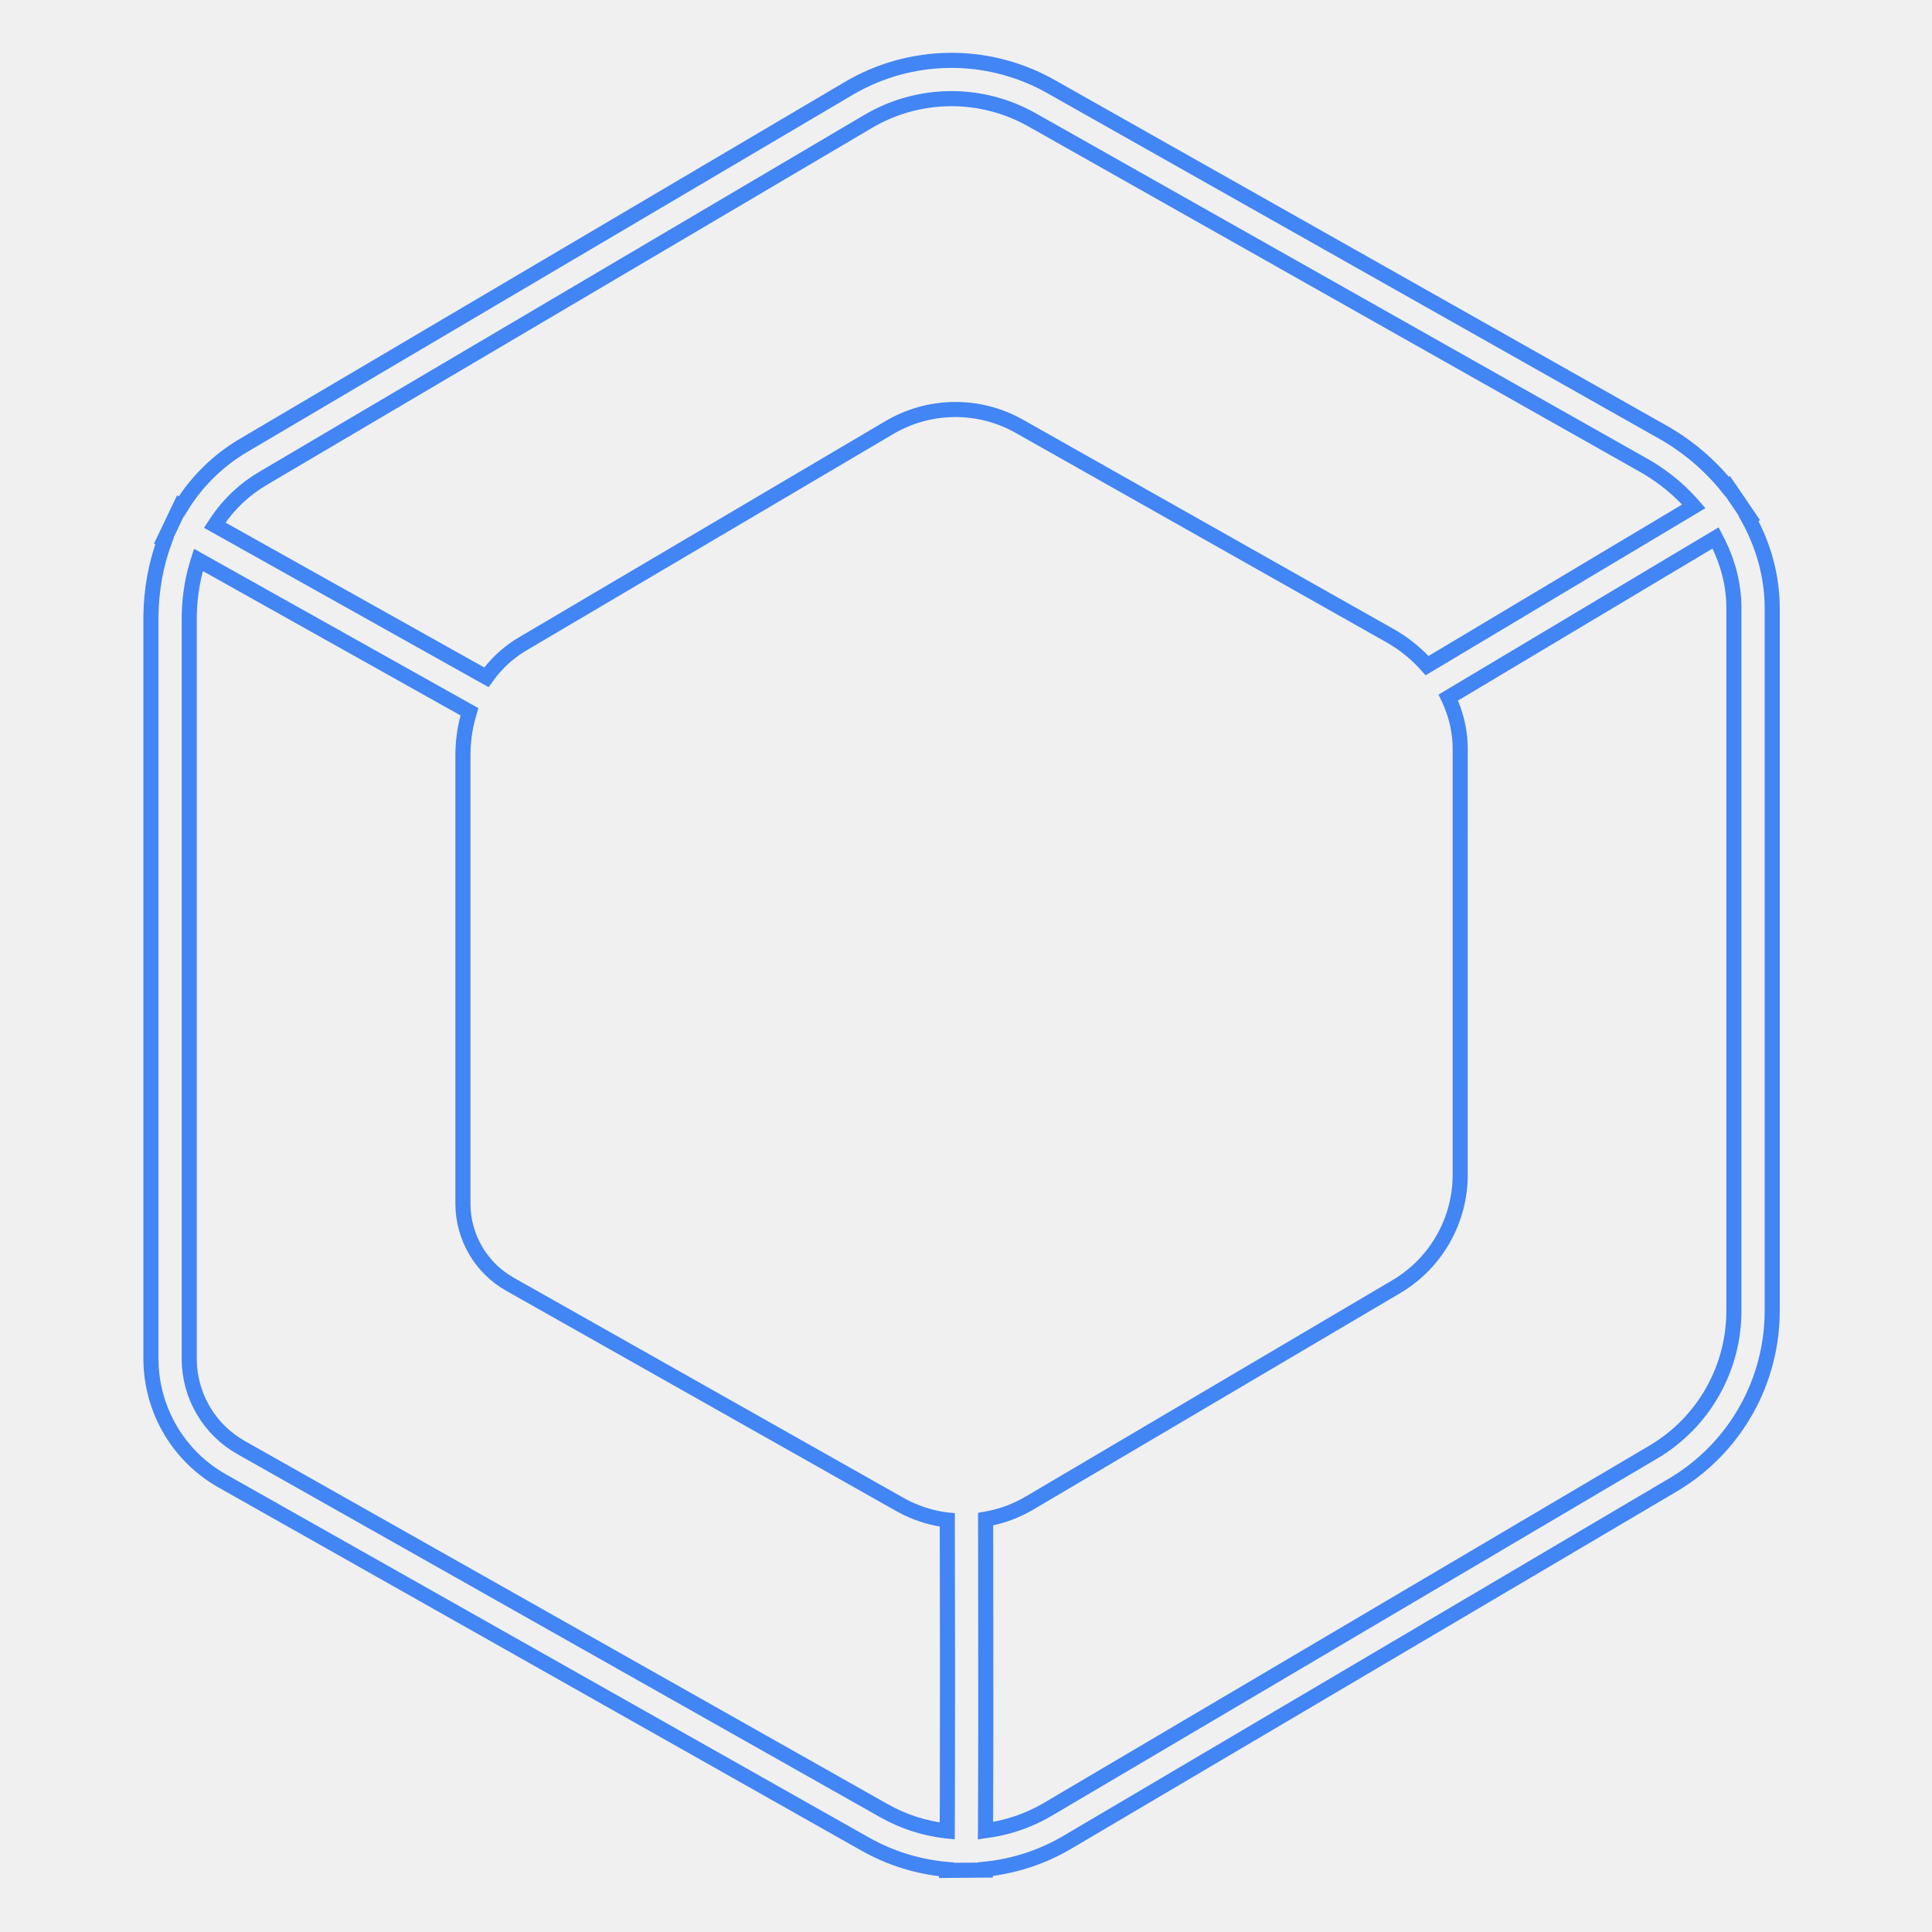
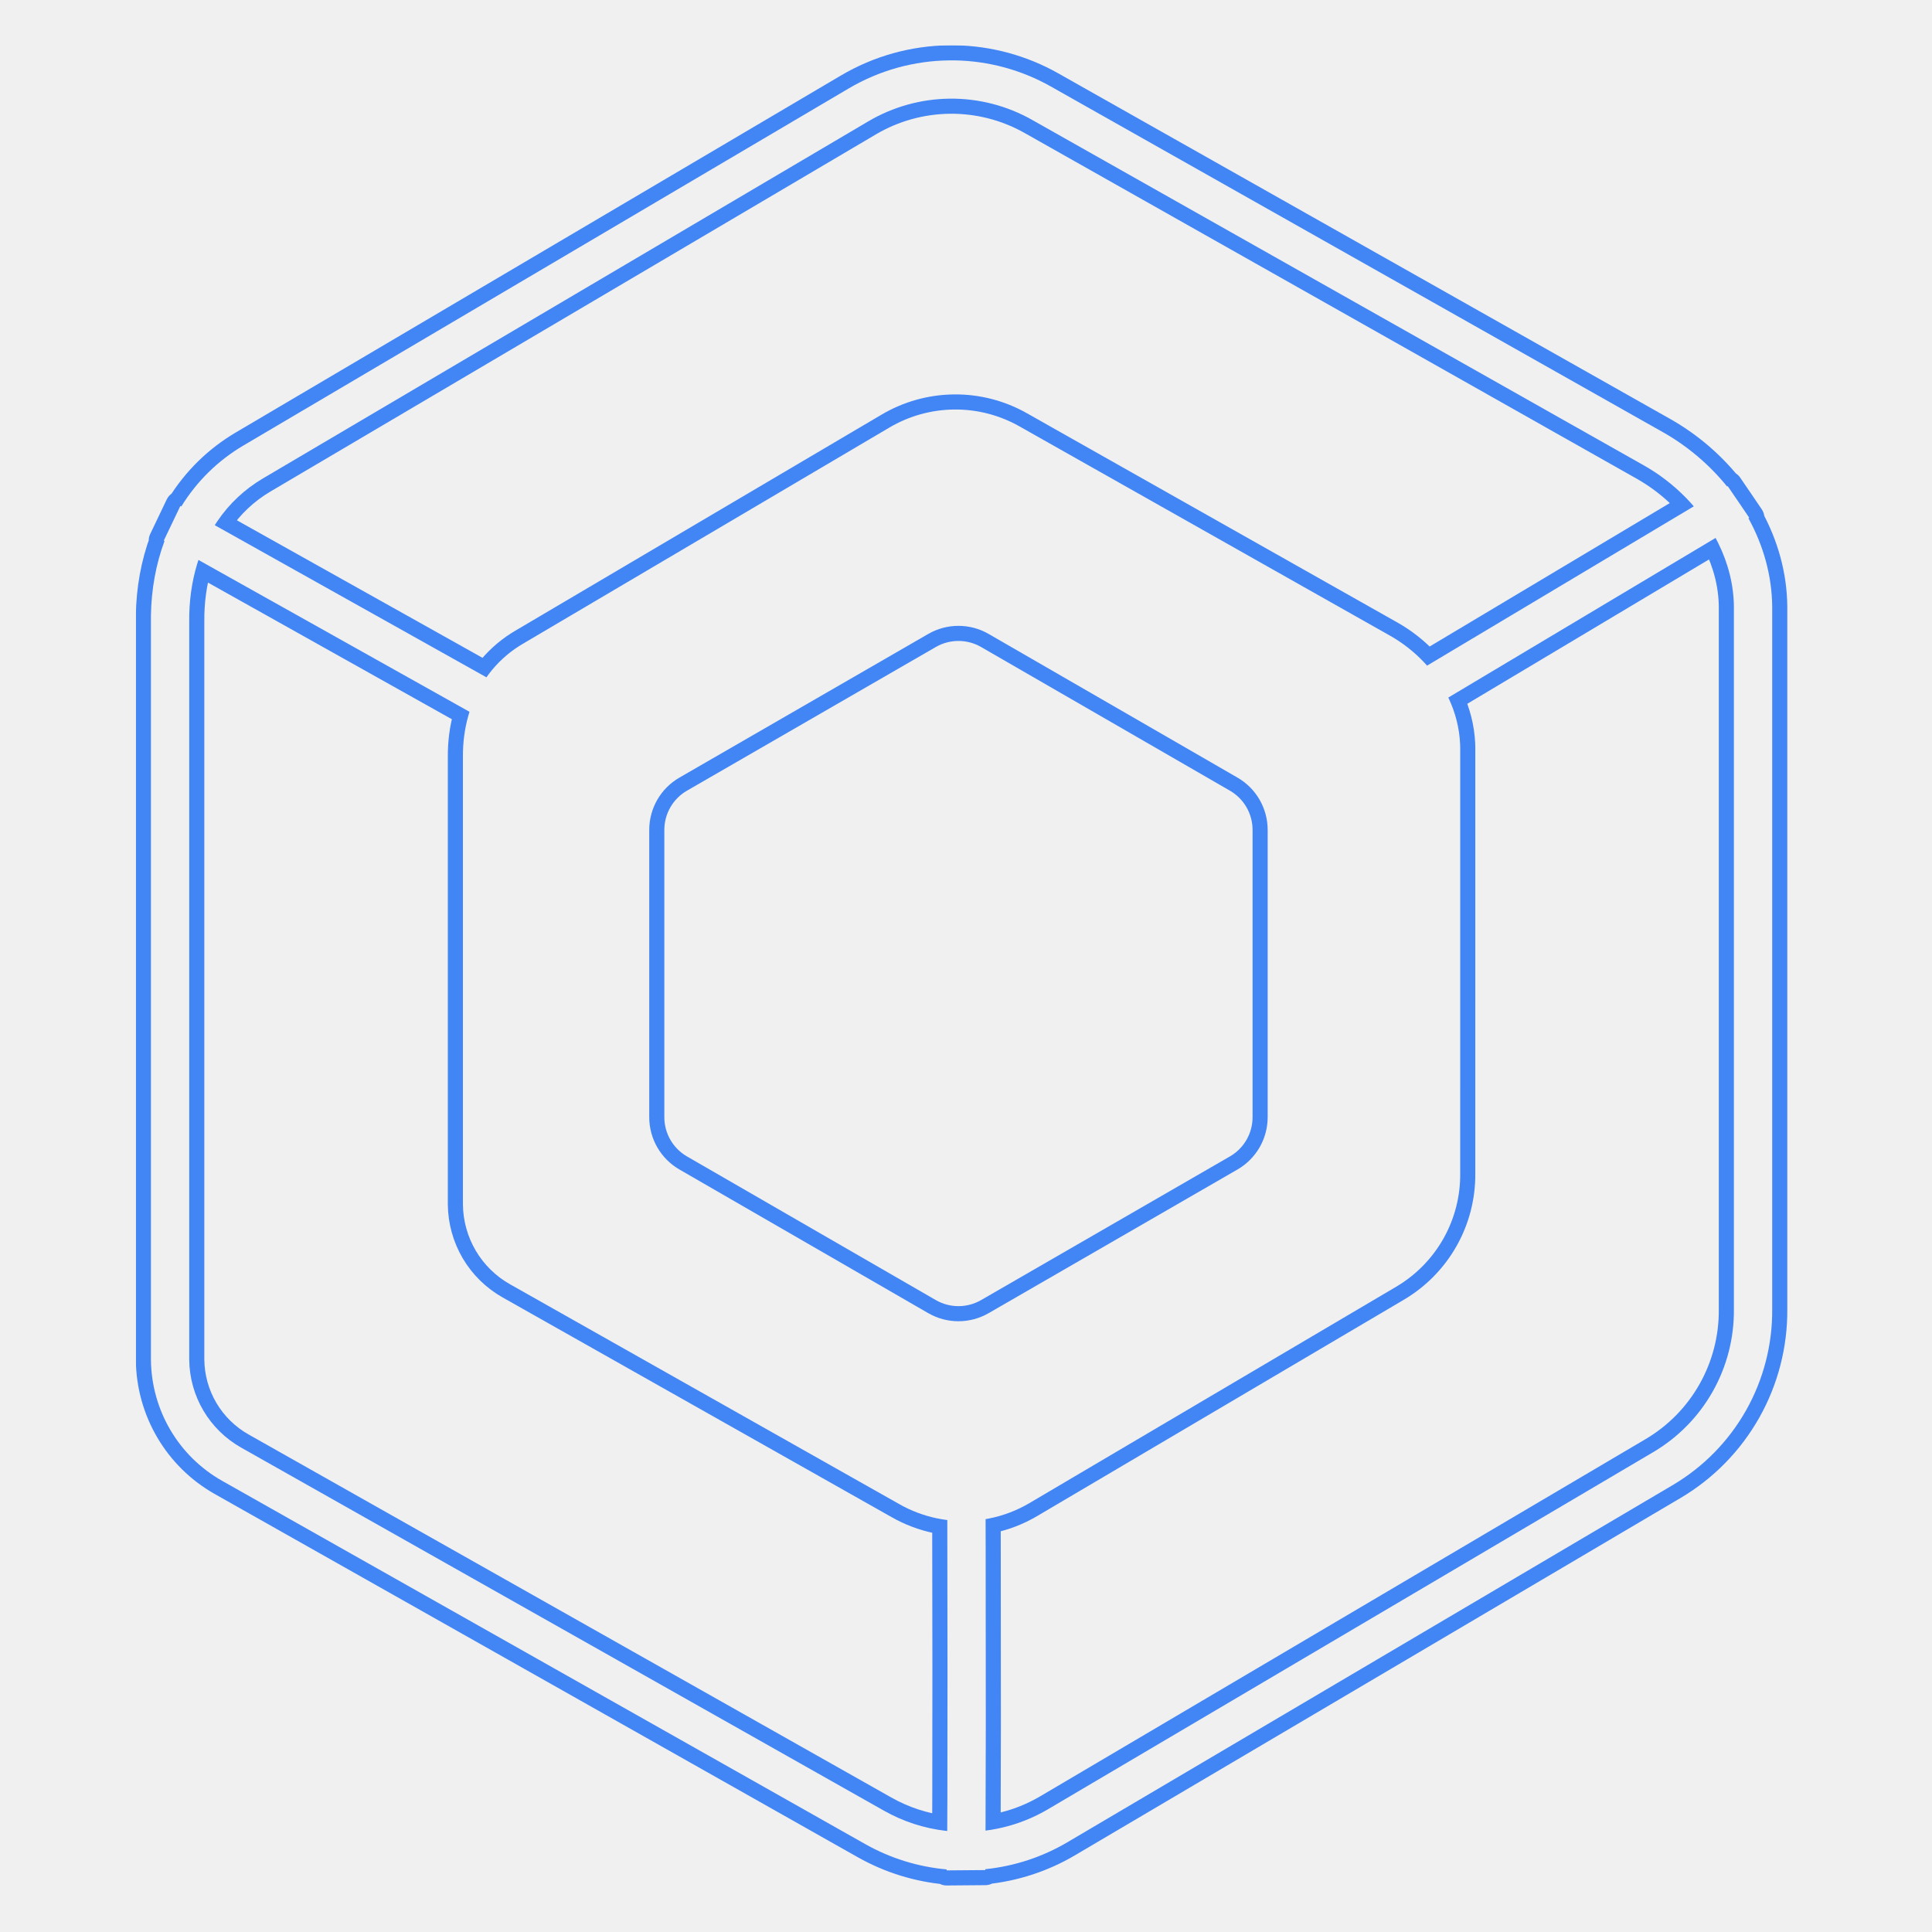
<svg xmlns="http://www.w3.org/2000/svg" width="128" height="128" viewBox="0 0 128 128" fill="none">
-   <path d="M63.26 4C65.492 4.038 67.679 4.633 69.623 5.731L110.166 28.629C111.798 29.552 113.242 30.774 114.424 32.23L114.465 32.206L115.069 33.092L115.14 33.194L115.894 34.306L115.84 34.338C116.842 36.162 117.392 38.152 117.413 40.177V86.725C117.434 89.077 116.837 91.392 115.681 93.44C114.524 95.487 112.849 97.195 110.824 98.39L70.721 122.052C69.058 123.034 67.202 123.643 65.28 123.838L65.28 123.897L62.715 123.918L62.716 123.854C60.821 123.684 58.983 123.112 57.326 122.177L14.729 98.116C11.834 96.486 10.034 93.433 10 90.096V40.8C10.024 39.061 10.327 37.383 10.9 35.84L10.853 35.813L11.95 33.519L12.012 33.554C13.033 31.892 14.444 30.507 16.124 29.517L56.228 5.86C58.253 4.664 60.557 4.022 62.909 4H63.26ZM13.147 37.097L13.057 37.383C12.7 38.564 12.524 39.84 12.537 41.17V90.084C12.548 91.271 12.872 92.434 13.475 93.456C14.079 94.478 14.941 95.323 15.975 95.906L58.574 119.968C59.836 120.68 61.228 121.133 62.667 121.299L62.756 121.308L62.766 119.238L62.774 110.559L62.761 100.706L62.703 100.701C61.822 100.584 60.964 100.332 60.16 99.953L59.86 99.805L59.596 99.661L33.788 85.085C32.851 84.556 32.069 83.79 31.521 82.862C30.973 81.931 30.679 80.872 30.67 79.792L30.67 50.163C30.661 49.22 30.779 48.301 31.023 47.435L31.105 47.158L13.147 37.097ZM113.661 35.64L95.954 46.215L95.993 46.296C96.431 47.239 96.686 48.243 96.735 49.269L96.743 49.549L96.742 77.745C96.757 79.257 96.373 80.747 95.629 82.064C94.885 83.38 93.808 84.478 92.505 85.247L68.21 99.58C67.374 100.074 66.46 100.422 65.507 100.608L65.299 100.646L65.303 102.65L65.312 114.264L65.295 121.084L65.292 121.282L65.672 121.228C66.887 121.03 68.059 120.627 69.138 120.034L69.432 119.867L109.535 96.205C111.177 95.236 112.534 93.853 113.471 92.193C114.41 90.529 114.894 88.648 114.875 86.737L114.875 40.189C114.861 38.751 114.499 37.314 113.828 35.963L113.661 35.64ZM62.933 6.536C61.027 6.555 59.159 7.075 57.517 8.045L17.414 31.701C16.212 32.409 15.184 33.374 14.402 34.529L14.228 34.795L32.228 44.874L32.414 44.619C32.962 43.904 33.63 43.29 34.39 42.806L34.626 42.661L58.921 28.328C60.224 27.558 61.705 27.146 63.218 27.131C64.73 27.116 66.22 27.5 67.537 28.245L92.098 42.118C92.947 42.598 93.717 43.205 94.382 43.917L94.547 44.1L112.218 33.546L112.024 33.325C111.203 32.418 110.254 31.637 109.206 31.006L108.918 30.838L68.375 7.94C66.716 7.002 64.839 6.518 62.933 6.536Z" stroke="#4285F4" />
+   <mask id="path-1-outside-1_3_10" maskUnits="userSpaceOnUse" x="9" y="3" width="110" height="122" fill="black">
+     <rect fill="white" x="9" y="3" width="110" height="122" />
+     <path d="M63.26 4C65.492 4.038 67.679 4.633 69.623 5.731L110.166 28.629C111.798 29.552 113.242 30.774 114.424 32.23L114.465 32.206L115.069 33.092L115.14 33.194L115.894 34.306L115.84 34.338C116.842 36.162 117.392 38.152 117.413 40.177V86.725C117.434 89.077 116.837 91.392 115.681 93.44C114.524 95.487 112.849 97.195 110.824 98.39L70.721 122.052C69.058 123.034 67.202 123.643 65.28 123.838L65.28 123.897L62.715 123.918L62.716 123.854C60.821 123.684 58.983 123.112 57.326 122.177L14.729 98.116C11.834 96.486 10.034 93.433 10 90.096V40.8C10.024 39.061 10.327 37.383 10.9 35.84L10.853 35.813L11.95 33.519L12.012 33.554C13.033 31.892 14.444 30.507 16.124 29.517L56.228 5.86C58.253 4.664 60.557 4.022 62.909 4H63.26ZM13.147 37.097L13.057 37.383C12.7 38.564 12.524 39.84 12.537 41.17V90.084C12.548 91.271 12.872 92.434 13.475 93.456C14.079 94.478 14.941 95.323 15.975 95.906L58.574 119.968C59.836 120.68 61.228 121.133 62.667 121.299L62.756 121.308L62.766 119.238L62.774 110.559L62.761 100.706L62.703 100.701C61.822 100.584 60.964 100.332 60.16 99.953L59.86 99.805L59.596 99.661L33.788 85.085C32.851 84.556 32.069 83.79 31.521 82.862C30.973 81.931 30.679 80.872 30.67 79.792L30.67 50.163C30.661 49.22 30.779 48.301 31.023 47.435L31.105 47.158L13.147 37.097ZM113.661 35.64L95.954 46.215L95.993 46.296C96.431 47.239 96.686 48.243 96.735 49.269L96.743 49.549L96.742 77.745C96.757 79.257 96.373 80.747 95.629 82.064C94.885 83.38 93.808 84.478 92.505 85.247L68.21 99.58C67.374 100.074 66.46 100.422 65.507 100.608L65.299 100.646L65.303 102.65L65.312 114.264L65.295 121.084L65.292 121.282L65.672 121.228C66.887 121.03 68.059 120.627 69.138 120.034L69.432 119.867L109.535 96.205C111.177 95.236 112.534 93.853 113.471 92.193C114.41 90.529 114.894 88.648 114.875 86.737L114.875 40.189C114.861 38.751 114.499 37.314 113.828 35.963L113.661 35.64ZM62.933 6.536C61.027 6.555 59.159 7.075 57.517 8.045L17.414 31.701C16.212 32.409 15.184 33.374 14.402 34.529L14.228 34.795L32.228 44.874L32.414 44.619C32.962 43.904 33.63 43.29 34.39 42.806L34.626 42.661L58.921 28.328C60.224 27.558 61.705 27.146 63.218 27.131C64.73 27.116 66.22 27.5 67.537 28.245L92.098 42.118C92.947 42.598 93.717 43.205 94.382 43.917L94.547 44.1L112.218 33.546L112.024 33.325C111.203 32.418 110.254 31.637 109.206 31.006L108.918 30.838L68.375 7.94C66.716 7.002 64.839 6.518 62.933 6.536Z" />
+   </mask>
+   <path d="M63.26 4C65.492 4.038 67.679 4.633 69.623 5.731L110.166 28.629C111.798 29.552 113.242 30.774 114.424 32.23L114.465 32.206L115.069 33.092L115.14 33.194L115.894 34.306L115.84 34.338C116.842 36.162 117.392 38.152 117.413 40.177V86.725C117.434 89.077 116.837 91.392 115.681 93.44C114.524 95.487 112.849 97.195 110.824 98.39L70.721 122.052C69.058 123.034 67.202 123.643 65.28 123.838L65.28 123.897L62.715 123.918L62.716 123.854C60.821 123.684 58.983 123.112 57.326 122.177L14.729 98.116C11.834 96.486 10.034 93.433 10 90.096V40.8C10.024 39.061 10.327 37.383 10.9 35.84L10.853 35.813L11.95 33.519L12.012 33.554C13.033 31.892 14.444 30.507 16.124 29.517L56.228 5.86C58.253 4.664 60.557 4.022 62.909 4H63.26ZM13.147 37.097L13.057 37.383C12.7 38.564 12.524 39.84 12.537 41.17V90.084C12.548 91.271 12.872 92.434 13.475 93.456C14.079 94.478 14.941 95.323 15.975 95.906L58.574 119.968C59.836 120.68 61.228 121.133 62.667 121.299L62.756 121.308L62.766 119.238L62.774 110.559L62.761 100.706L62.703 100.701C61.822 100.584 60.964 100.332 60.16 99.953L59.86 99.805L59.596 99.661L33.788 85.085C32.851 84.556 32.069 83.79 31.521 82.862C30.973 81.931 30.679 80.872 30.67 79.792L30.67 50.163C30.661 49.22 30.779 48.301 31.023 47.435L31.105 47.158L13.147 37.097ZM113.661 35.64L95.954 46.215L95.993 46.296C96.431 47.239 96.686 48.243 96.735 49.269L96.743 49.549L96.742 77.745C96.757 79.257 96.373 80.747 95.629 82.064C94.885 83.38 93.808 84.478 92.505 85.247L68.21 99.58C67.374 100.074 66.46 100.422 65.507 100.608L65.299 100.646L65.303 102.65L65.312 114.264L65.295 121.084L65.292 121.282L65.672 121.228C66.887 121.03 68.059 120.627 69.138 120.034L69.432 119.867L109.535 96.205C111.177 95.236 112.534 93.853 113.471 92.193C114.41 90.529 114.894 88.648 114.875 86.737L114.875 40.189C114.861 38.751 114.499 37.314 113.828 35.963L113.661 35.64ZM62.933 6.536C61.027 6.555 59.159 7.075 57.517 8.045L17.414 31.701C16.212 32.409 15.184 33.374 14.402 34.529L14.228 34.795L32.228 44.874L32.414 44.619C32.962 43.904 33.63 43.29 34.39 42.806L34.626 42.661L58.921 28.328C60.224 27.558 61.705 27.146 63.218 27.131C64.73 27.116 66.22 27.5 67.537 28.245L92.098 42.118C92.947 42.598 93.717 43.205 94.382 43.917L94.547 44.1L112.218 33.546L112.024 33.325C111.203 32.418 110.254 31.637 109.206 31.006L108.918 30.838L68.375 7.94C66.716 7.002 64.839 6.518 62.933 6.536Z" stroke="#4285F4" stroke-width="2" stroke-linejoin="round" mask="url(#path-1-outside-1_3_10)" />
+   <path d="M81.736 51.951L65.25 42.433C64.167 41.808 62.833 41.808 61.75 42.433L45.264 51.951C44.181 52.576 43.514 53.732 43.514 54.982V74.018C43.514 75.268 44.181 76.424 45.264 77.049L61.75 86.567C62.833 87.192 64.167 87.192 65.25 86.567L81.736 77.049C82.819 76.424 83.486 75.268 83.486 74.018V54.982C83.486 53.732 82.819 52.576 81.736 51.951Z" stroke="#4285F4" />
</svg>
